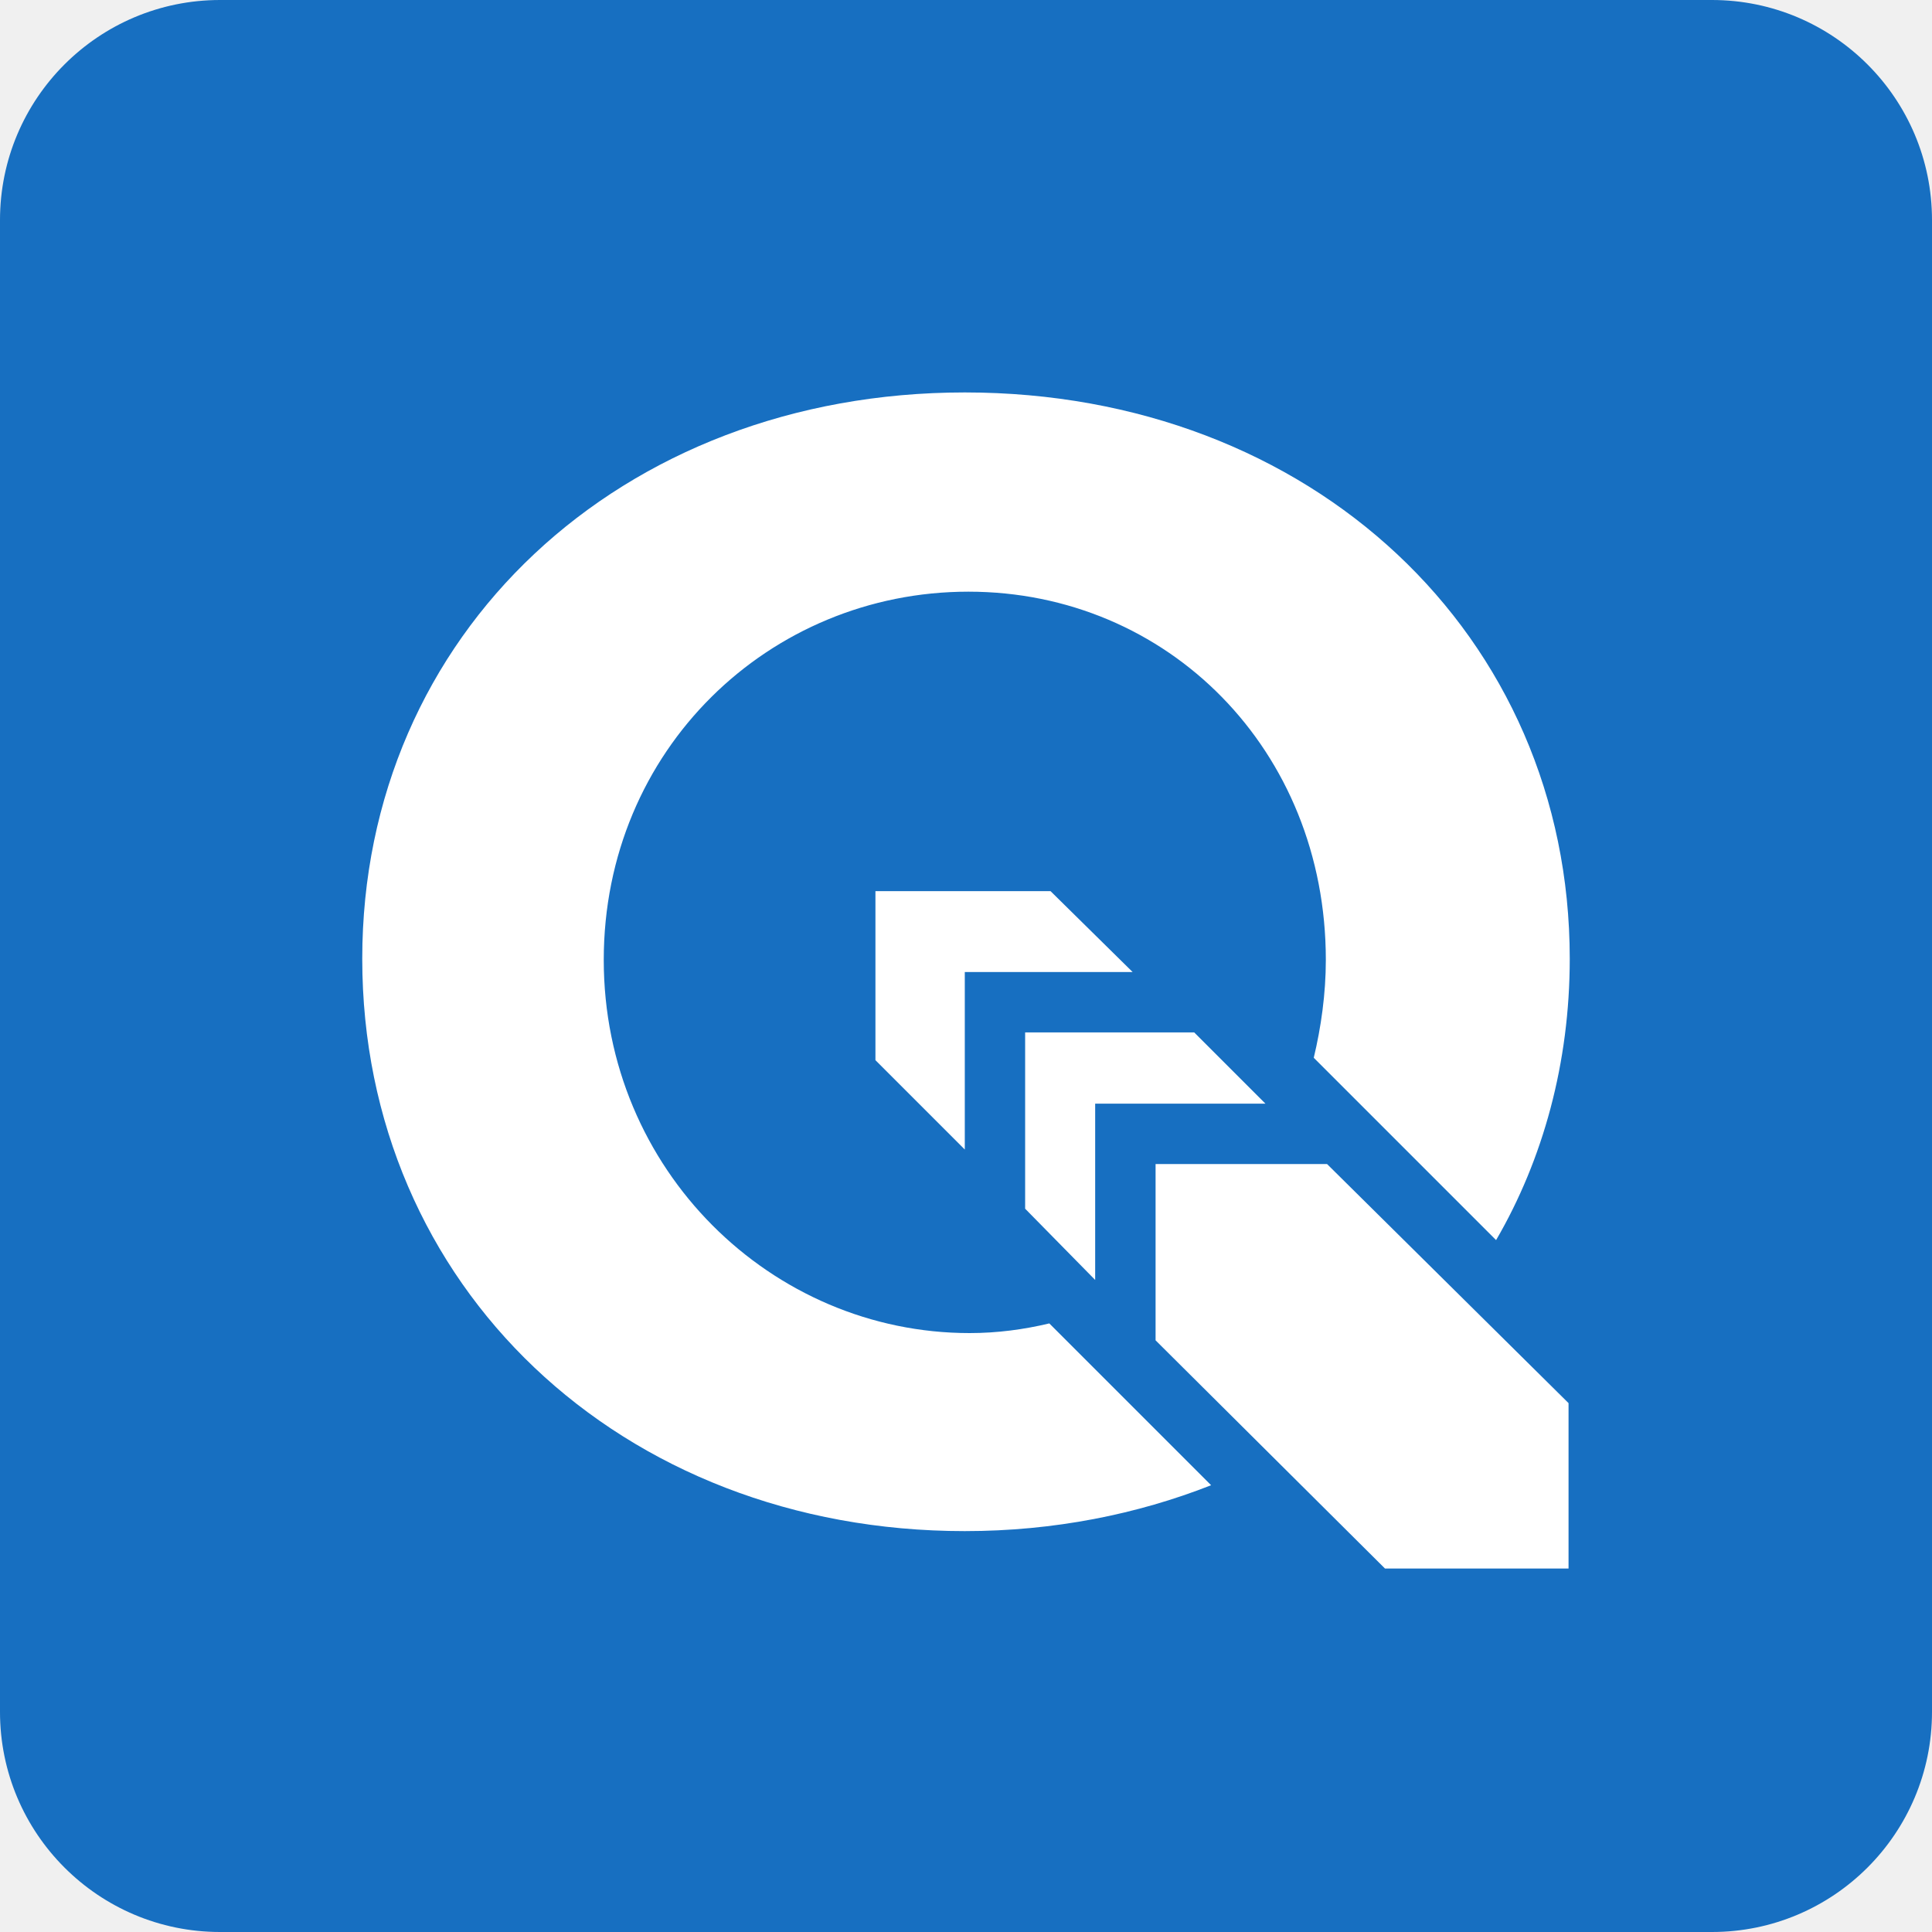
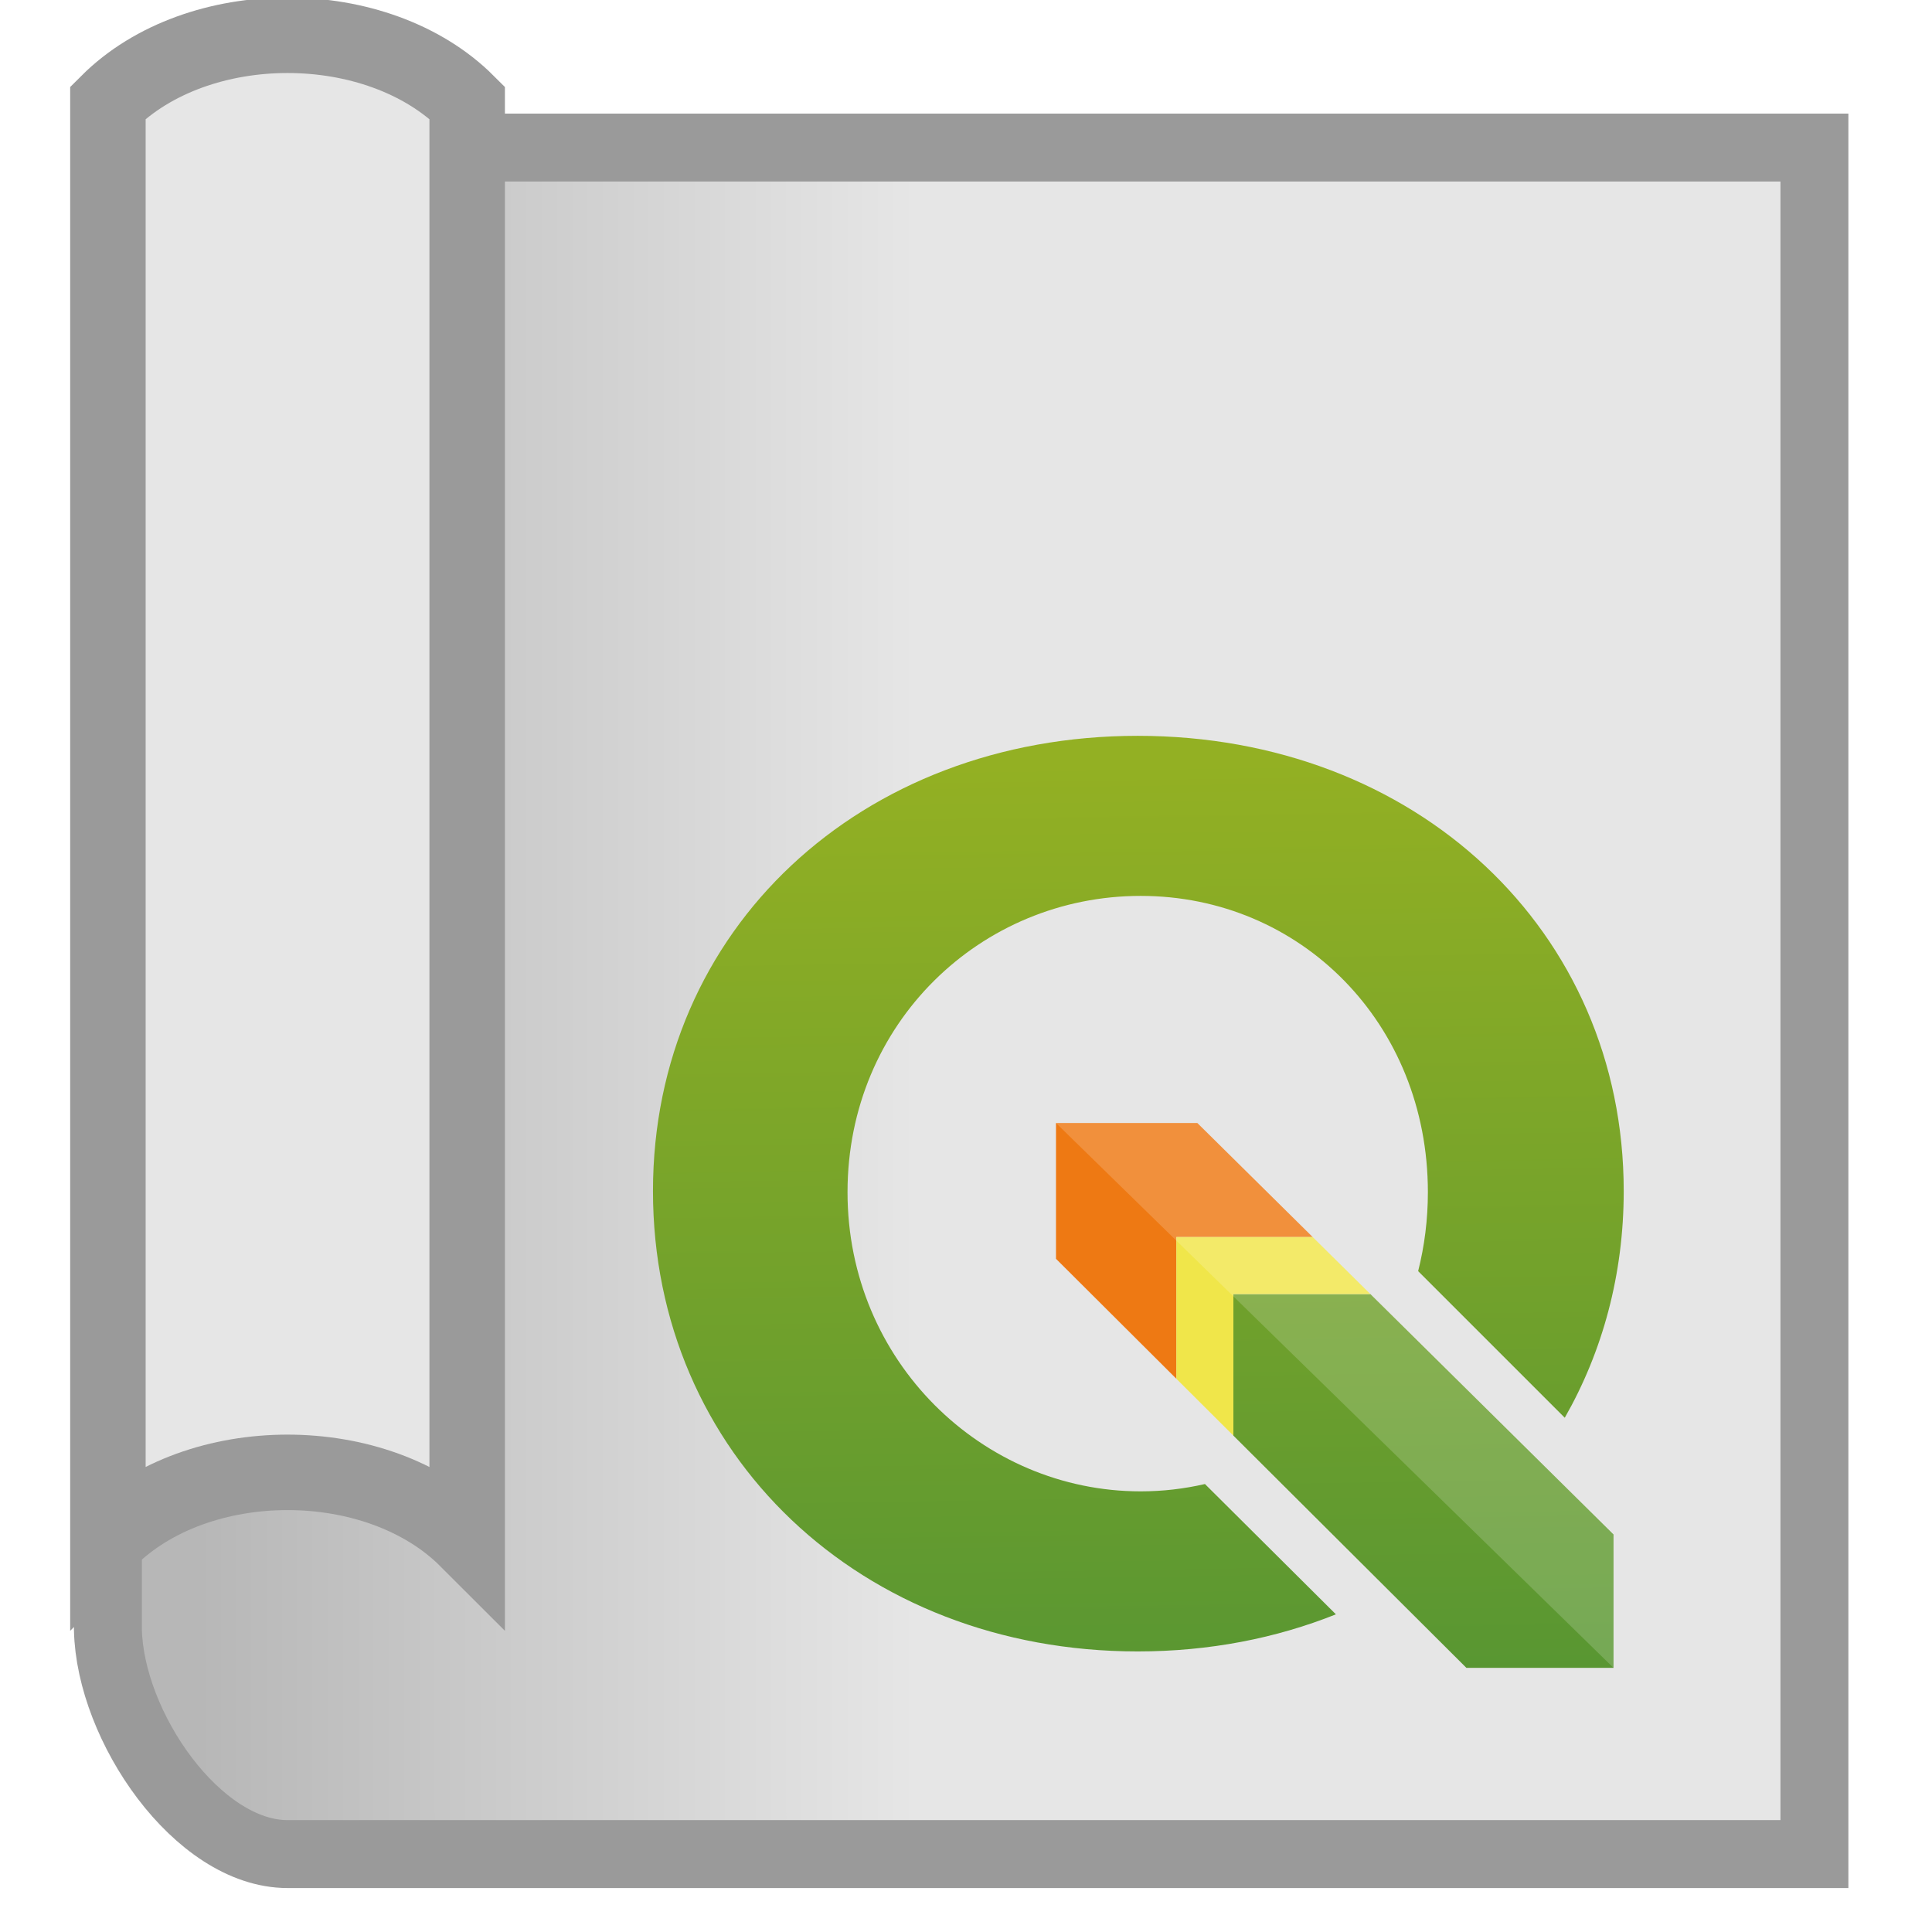
- <svg xmlns="http://www.w3.org/2000/svg" width="64" height="64" fill="none" viewBox="0 0 64 64">
-   <g clip-path="url(#a)">
-     <rect width="64" height="64" fill="#176fc1" rx="7.291" />
-     <path fill="#fff" d="m41.919 36.56-2.36-2.36h-5.6v5.84l2.32 2.36v-5.84z" />
-     <path fill="#fff" d="M34.76 43.84c-.84.2-1.72.32-2.64.32-6.56 0-12.12-5.4-12.12-12.36s5.48-12.2 12.08-12.2 11.84 5.24 11.84 12.2c0 1.12-.16 2.24-.4 3.24l6.04 6.04C51.12 38.4 52 35.2 52 31.76 52 21.04 43.44 13 31.96 13 20.56 13 12 21 12 31.76c0 10.84 8.56 18.96 19.96 18.96 2.96 0 5.72-.56 8.16-1.52z" />
-     <path fill="#fff" d="M43.96 38.56h-5.68v5.84l7.6 7.56h6.08v-5.48zM31.96 32.2h5.56l-2.72-2.68H29v5.6l2.96 2.96z" />
-   </g>
-   <defs>
-     <clipPath id="a">
-       <path fill="#fff" d="M0 0h64v64H0z" />
-     </clipPath>
-   </defs>
+ <svg xmlns="http://www.w3.org/2000/svg" xmlns:xlink="http://www.w3.org/1999/xlink" height="256" viewBox="0 0 256 256" width="256">
+   <linearGradient id="a" gradientUnits="userSpaceOnUse" x1="26.2" x2="121.409" y1="126.663" y2="126.663">
+     <stop offset="0" stop-color="#b7b7b7" />
+     <stop offset="1" stop-color="#e6e6e6" />
+   </linearGradient>
+   <linearGradient id="b">
+     <stop offset="0" stop-color="#589632" />
+     <stop offset="1" stop-color="#93b023" />
+   </linearGradient>
+   <linearGradient id="c" gradientUnits="userSpaceOnUse" x1="189.008" x2="187.111" xlink:href="#b" y1="222.708" y2="98.016" />
+   <linearGradient id="d" gradientUnits="userSpaceOnUse" x1="151.854" x2="149.973" xlink:href="#b" y1="224.654" y2="101.003" />
+   <path d="m0 0h256v256h-256z" fill="#fff" />
+   <path d="m240.421 245.675h-202.32c-11.901 0-23.539-16.907-23.803-29.753v-196.37h226.123z" fill="url(#a)" />
+   <path d="m240.421 245.675h-202.32c-11.901 0-23.539-16.907-23.803-29.753v-196.37h226.123z" fill="none" stroke="#9a9a9a" stroke-width="9" />
+   <path d="m61.903 13.601c-11.901-11.901-35.703-11.901-47.605 0v190.42c11.902-11.902 35.704-11.902 47.605 0z" fill="#e6e6e6" />
+   <path d="m61.903 13.601c-11.901-11.901-35.703-11.901-47.605 0v190.42c11.902-11.902 35.704-11.902 47.605 0z" fill="none" stroke="#9a9a9a" stroke-width="10" />
+   <path d="m155.875 163.917h18.059l-15.284-15.111h-18.726v17.992l15.951 15.898z" fill="#ee7913" />
+   <path d="m213.799 203.327-32.221-31.854h-18.149v18.753l30.877 30.774h19.493z" fill="url(#c)" />
+   <path d="m163.429 171.473h18.149l-7.644-7.556h-18.059v18.779l7.554 7.53z" fill="#f0e64a" />
+   <path d="m159.661 196.641c-2.738.631-5.582.972-8.516.972-20.99 0-38.844-17.26-38.844-39.64 0-22.381 17.655-39.262 38.844-39.262 21.187 0 38.057 16.879 38.057 39.262 0 3.638-.452 7.142-1.29 10.459l19.428 19.426c5.009-8.777 7.811-18.982 7.811-30.035 0-34.495-27.528-60.322-64.398-60.322-36.704 0-64.23 25.658-64.23 60.322 0 34.832 27.526 61 64.23 61 9.474 0 18.329-1.743 26.261-4.915z" fill="url(#d)" />
+   <path d="m139.924 148.806 73.875 72.194v-17.673l-32.221-31.854-7.644-7.556-15.284-15.111z" fill="#fff" fill-opacity=".172" />
</svg>
